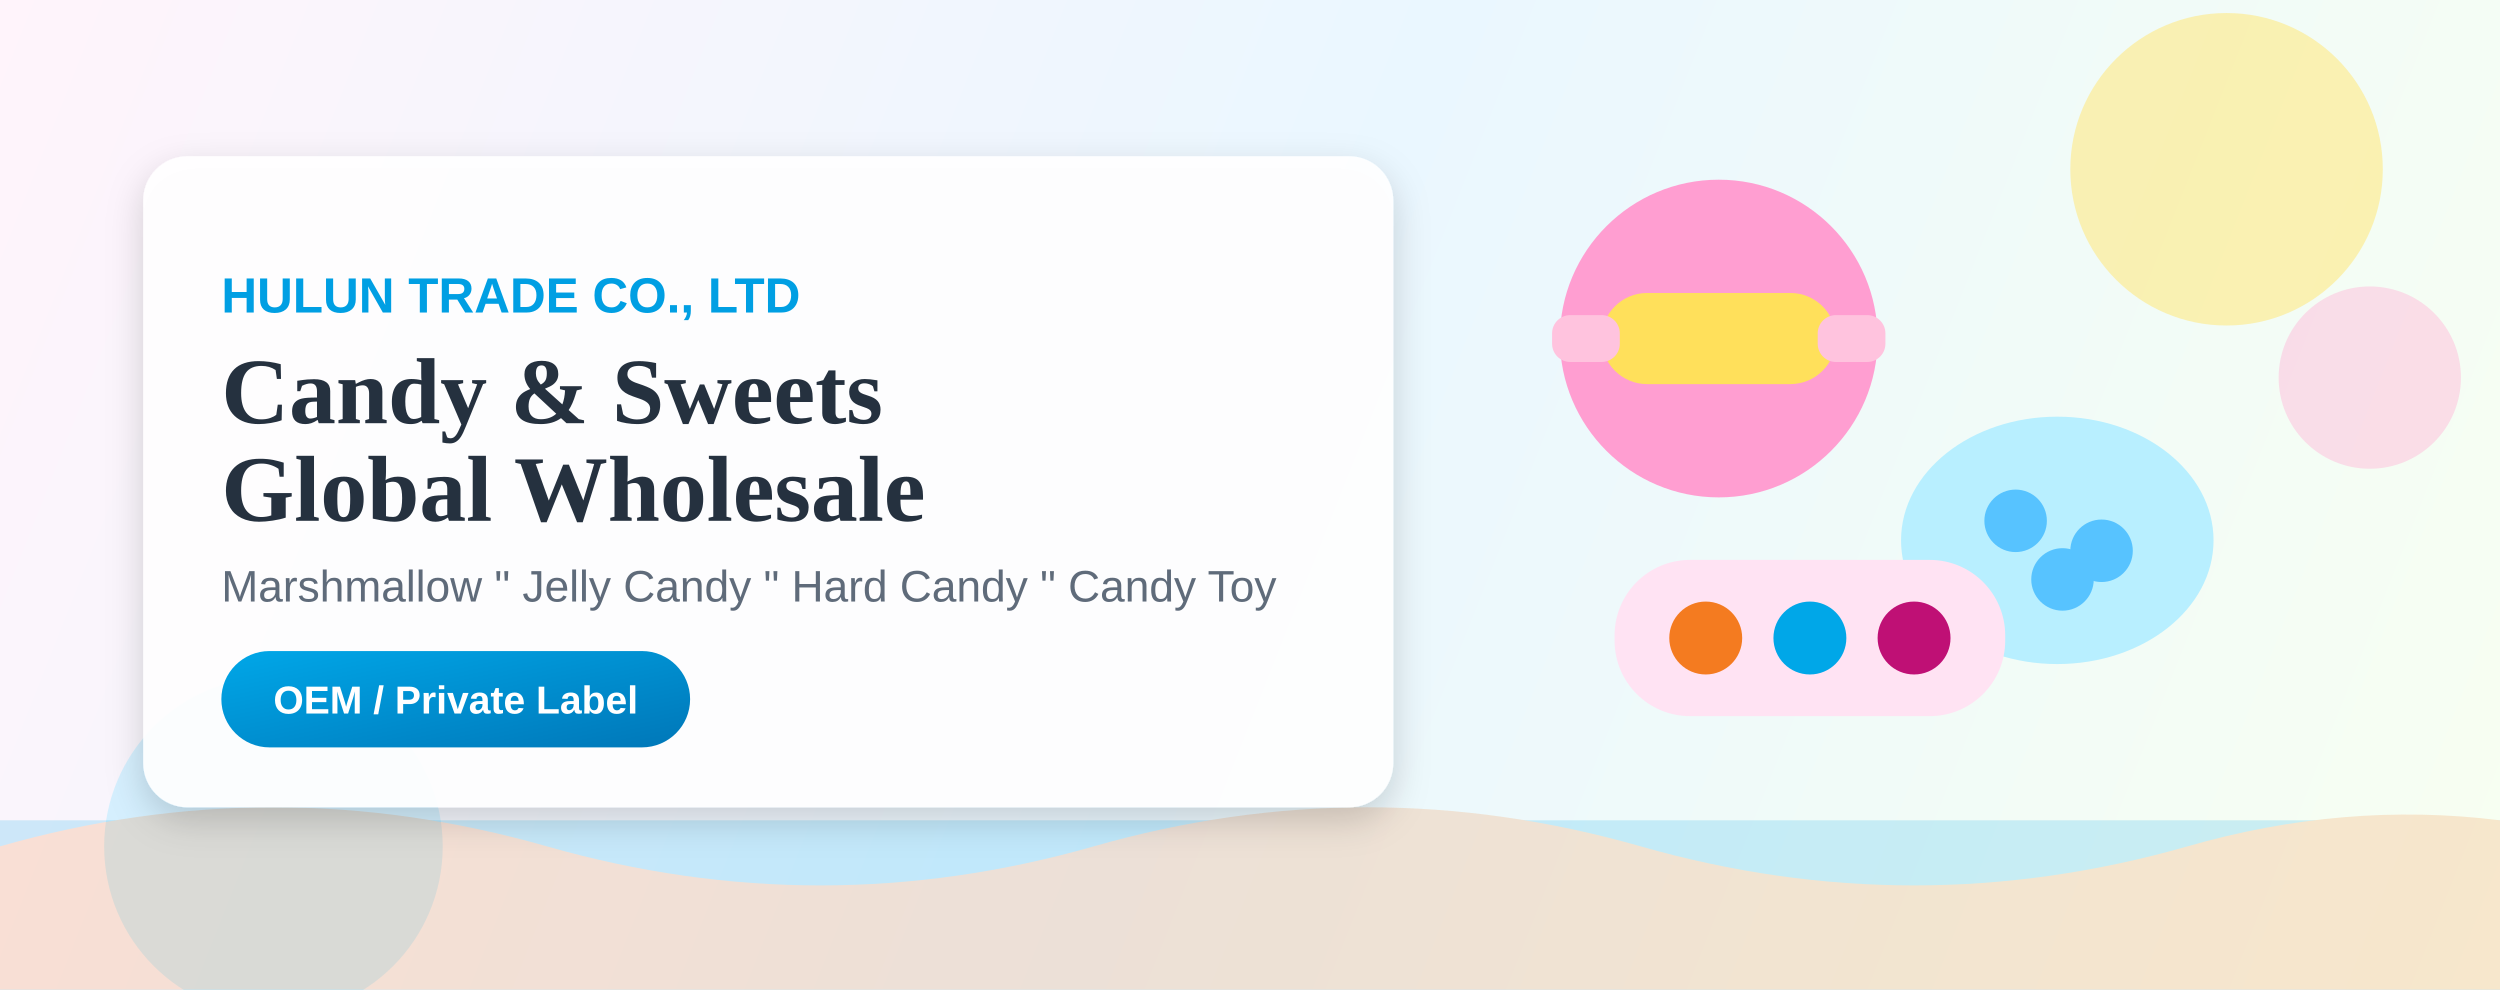
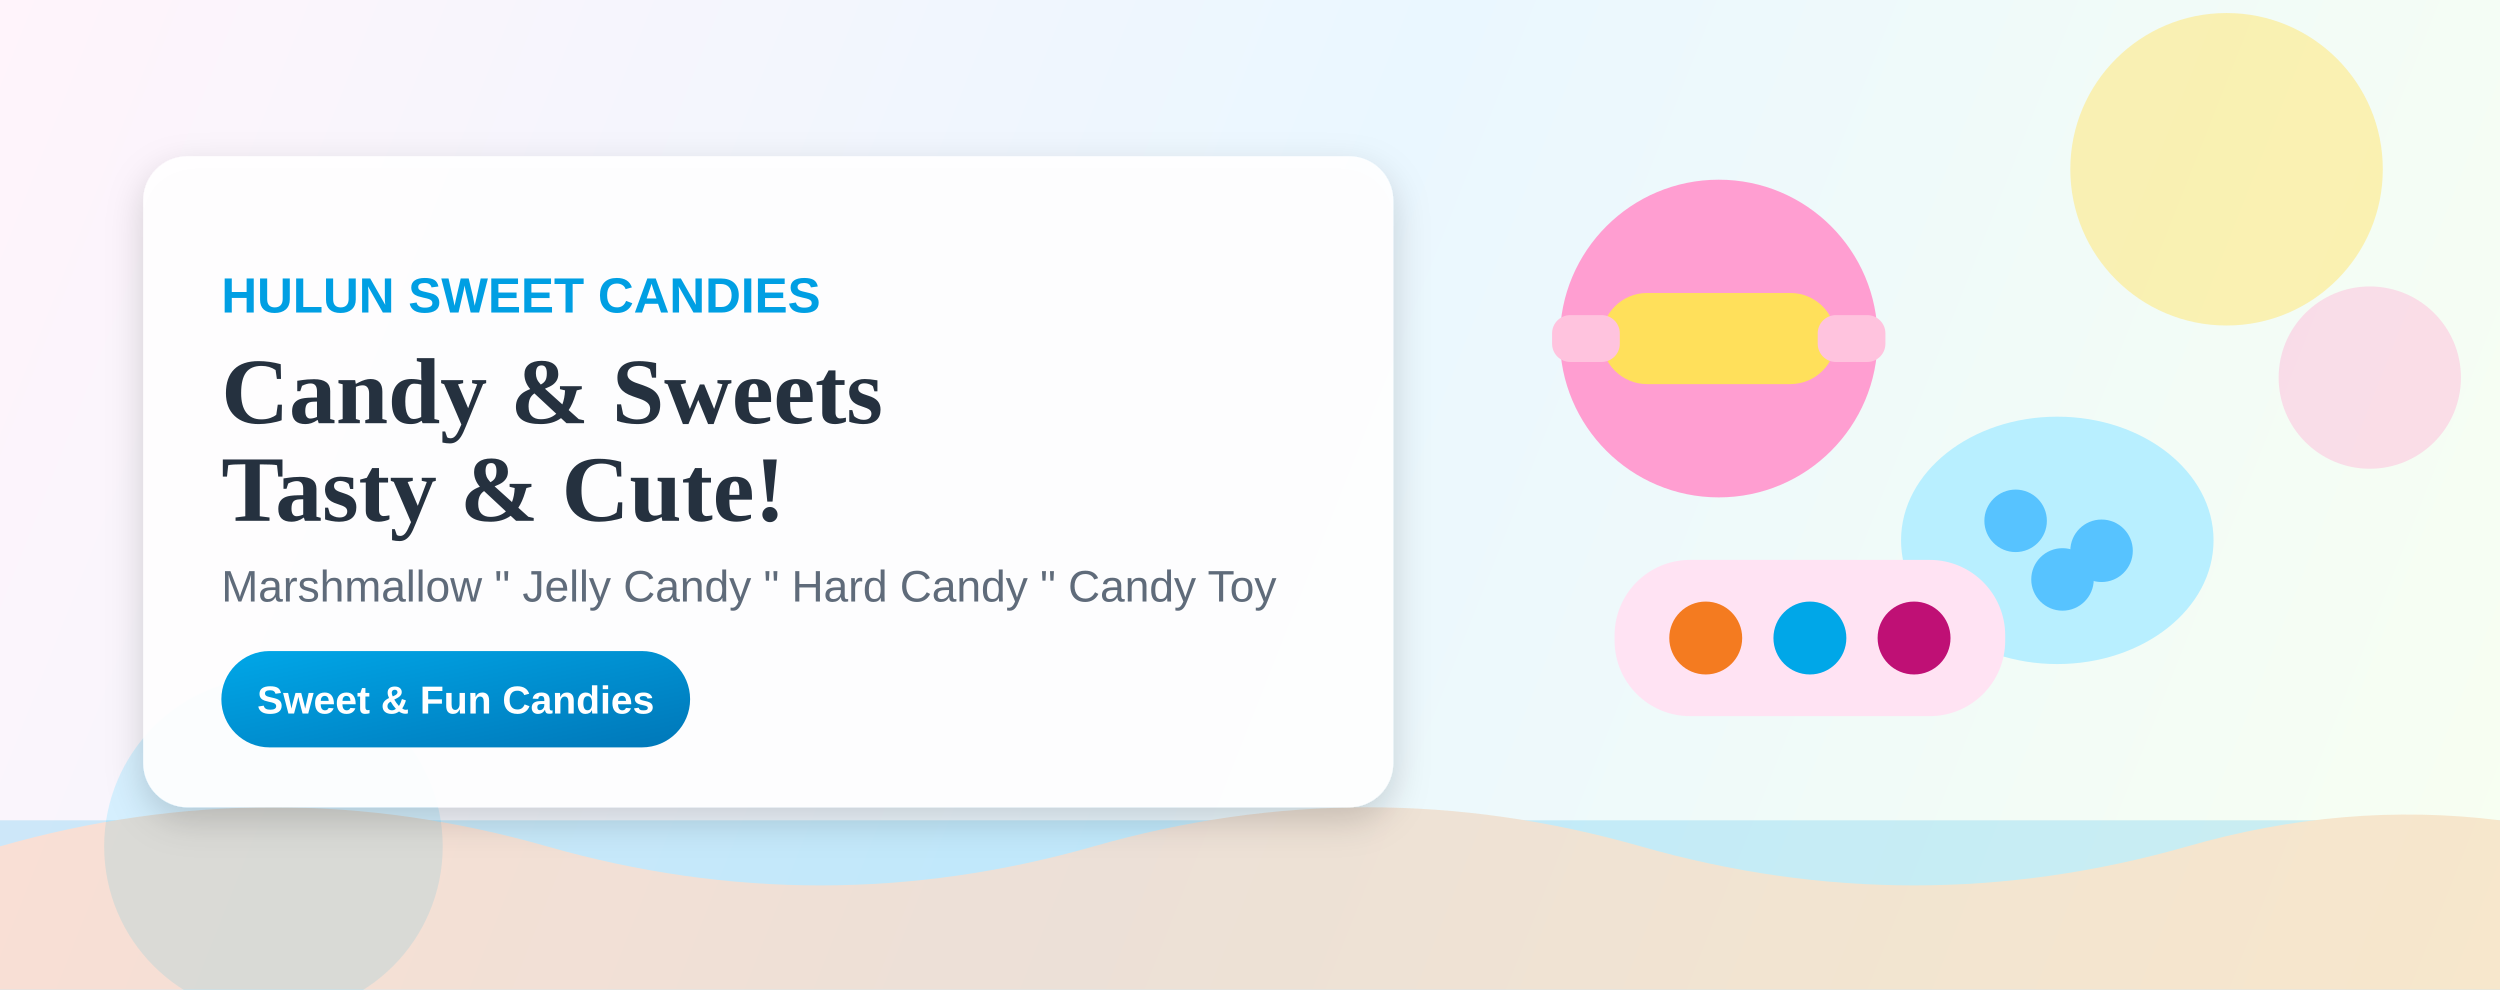
<svg xmlns="http://www.w3.org/2000/svg" width="1920" height="760" viewBox="0 0 1920 760" fill="none">
  <defs>
    <linearGradient id="bg1" x1="0" y1="0" x2="1920" y2="760" gradientUnits="userSpaceOnUse">
      <stop offset="0" stop-color="#FFF4FB" />
      <stop offset="0.5" stop-color="#EAF7FF" />
      <stop offset="1" stop-color="#F8FFF1" />
    </linearGradient>
    <linearGradient id="pill" x1="0" y1="0" x2="1" y2="1">
      <stop offset="0" stop-color="#00A7E8" />
      <stop offset="1" stop-color="#0077B8" />
    </linearGradient>
    <filter id="shadow" x="-20%" y="-20%" width="140%" height="140%">
      <feDropShadow dx="0" dy="10" stdDeviation="14" flood-color="#000000" flood-opacity="0.18" />
    </filter>
  </defs>
  <rect width="1920" height="760" fill="url(#bg1)" />
  <circle cx="1710" cy="130" r="120" fill="#FFE77A" fill-opacity="0.55" />
  <circle cx="1820" cy="290" r="70" fill="#FFB6D8" fill-opacity="0.45" />
  <circle cx="210" cy="650" r="130" fill="#BDEBFF" fill-opacity="0.6" />
  <g opacity="0.18">
    <rect x="0" y="630" width="1920" height="130" fill="#00A7E8" />
    <path d="M0 650C140 610 280 610 420 650C560 690 700 690 840 650C980 610 1120 610 1260 650C1400 690 1540 690 1680 650C1760 627 1840 620 1920 630V760H0V650Z" fill="#F47B20" />
  </g>
  <g filter="url(#shadow)">
    <rect x="110" y="120" rx="34" ry="34" width="960" height="500" fill="white" fill-opacity="0.92" />
  </g>
  <text x="170" y="240" fill="#009FE3" font-family="Poppins, Arial, sans-serif" font-size="38" font-weight="700">
-     HULUN TRADE CO., LTD
+     HULUN SWEET CANDIES
  </text>
  <text x="170" y="325" fill="#25313F" font-family="Baloo 2, Poppins, Arial, sans-serif" font-size="72" font-weight="700">
    Candy &amp; Sweets
  </text>
  <text x="170" y="400" fill="#25313F" font-family="Baloo 2, Poppins, Arial, sans-serif" font-size="72" font-weight="700">
-     Global Wholesale
+     Tasty &amp; Cute!
  </text>
  <text x="170" y="462" fill="#5F6B7A" font-family="Poppins, Arial, sans-serif" font-size="34" font-weight="500">
    Marshmallow " Jelly Candy " Hard Candy " Candy Toy
  </text>
  <rect x="170" y="500" width="360" height="74" rx="37" fill="url(#pill)" />
  <text x="350" y="548" text-anchor="middle" fill="white" font-family="Poppins, Arial, sans-serif" font-size="30" font-weight="700">
-     OEM / Private Label
+     Sweet &amp; Fun Candies
  </text>
  <g transform="translate(1180 120)">
    <circle cx="140" cy="140" r="122" fill="#FF9ED1" />
    <rect x="50" y="105" width="180" height="70" rx="35" fill="#FFE05B" />
    <rect x="12" y="122" width="52" height="36" rx="14" fill="#FFC3DE" />
    <rect x="216" y="122" width="52" height="36" rx="14" fill="#FFC3DE" />
  </g>
  <g transform="translate(1460 300)">
    <ellipse cx="120" cy="115" rx="120" ry="95" fill="#B8EFFF" />
    <circle cx="88" cy="100" r="24" fill="#57C3FF" />
    <circle cx="154" cy="123" r="24" fill="#57C3FF" />
    <circle cx="124" cy="145" r="24" fill="#57C3FF" />
  </g>
  <g transform="translate(1240 430)">
    <rect x="0" y="0" width="300" height="120" rx="58" fill="#FFE3F3" />
    <circle cx="70" cy="60" r="28" fill="#F47B20" />
    <circle cx="150" cy="60" r="28" fill="#00A7E8" />
    <circle cx="230" cy="60" r="28" fill="#BF1075" />
  </g>
</svg>
